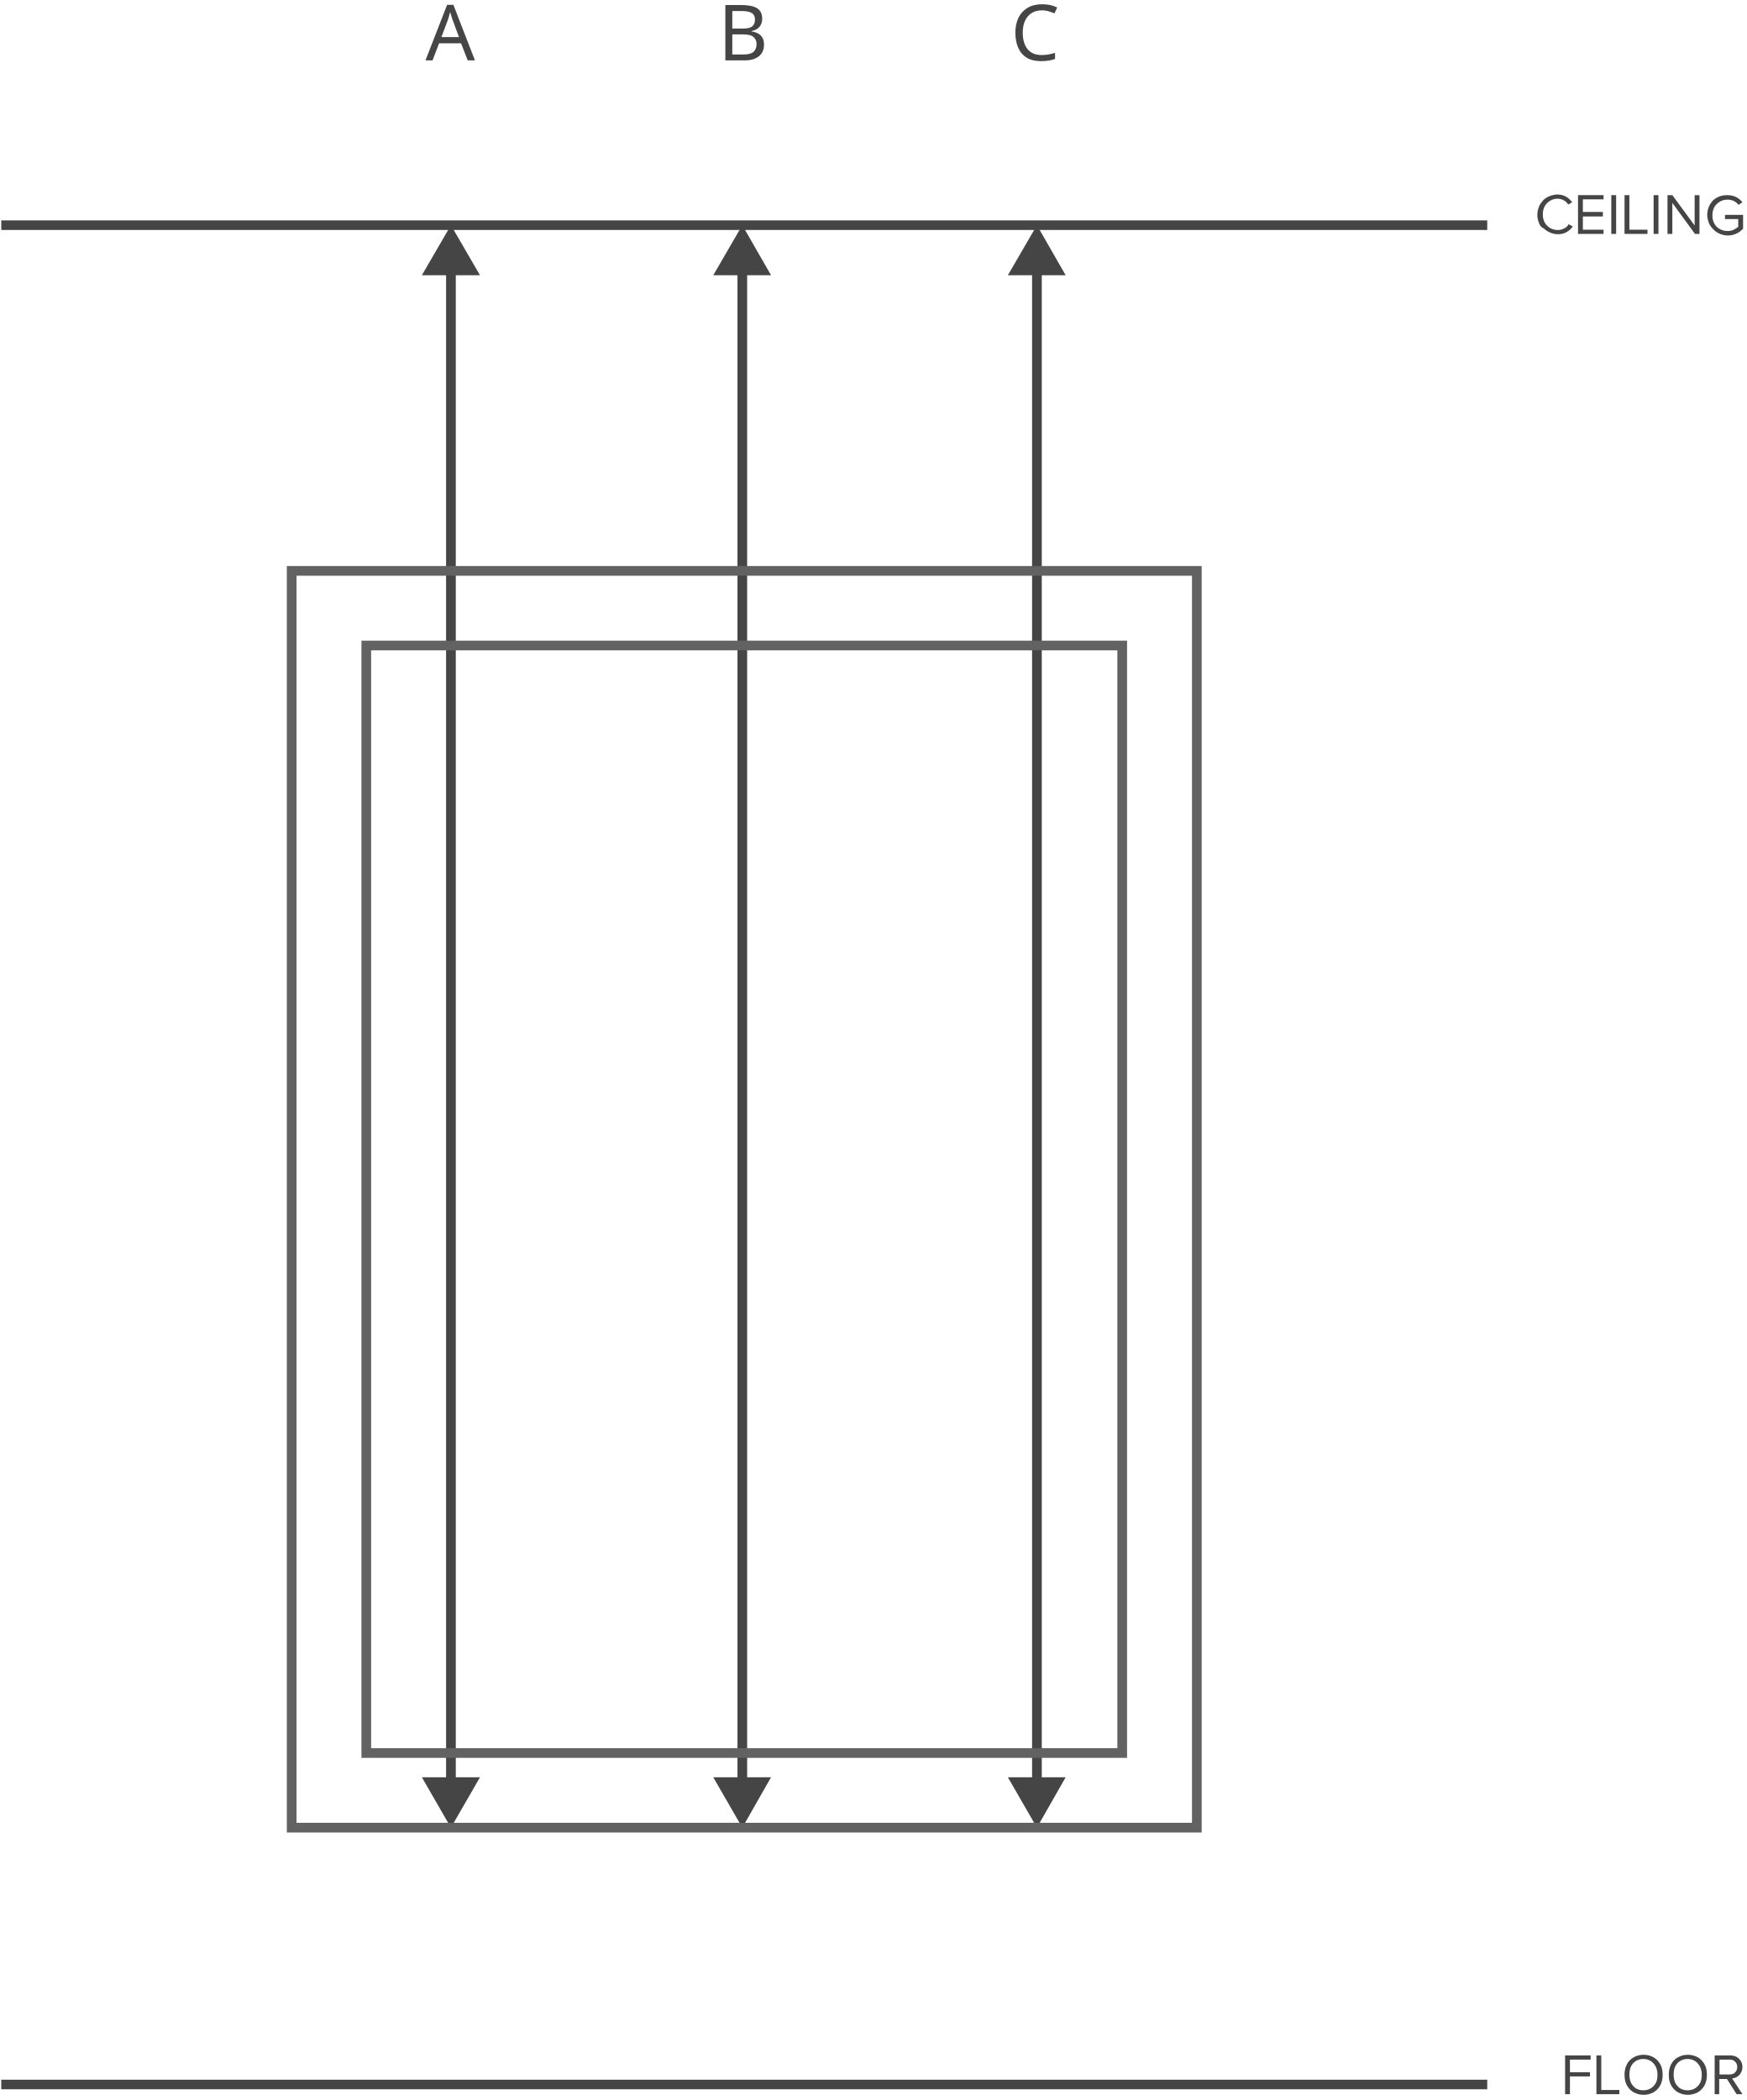
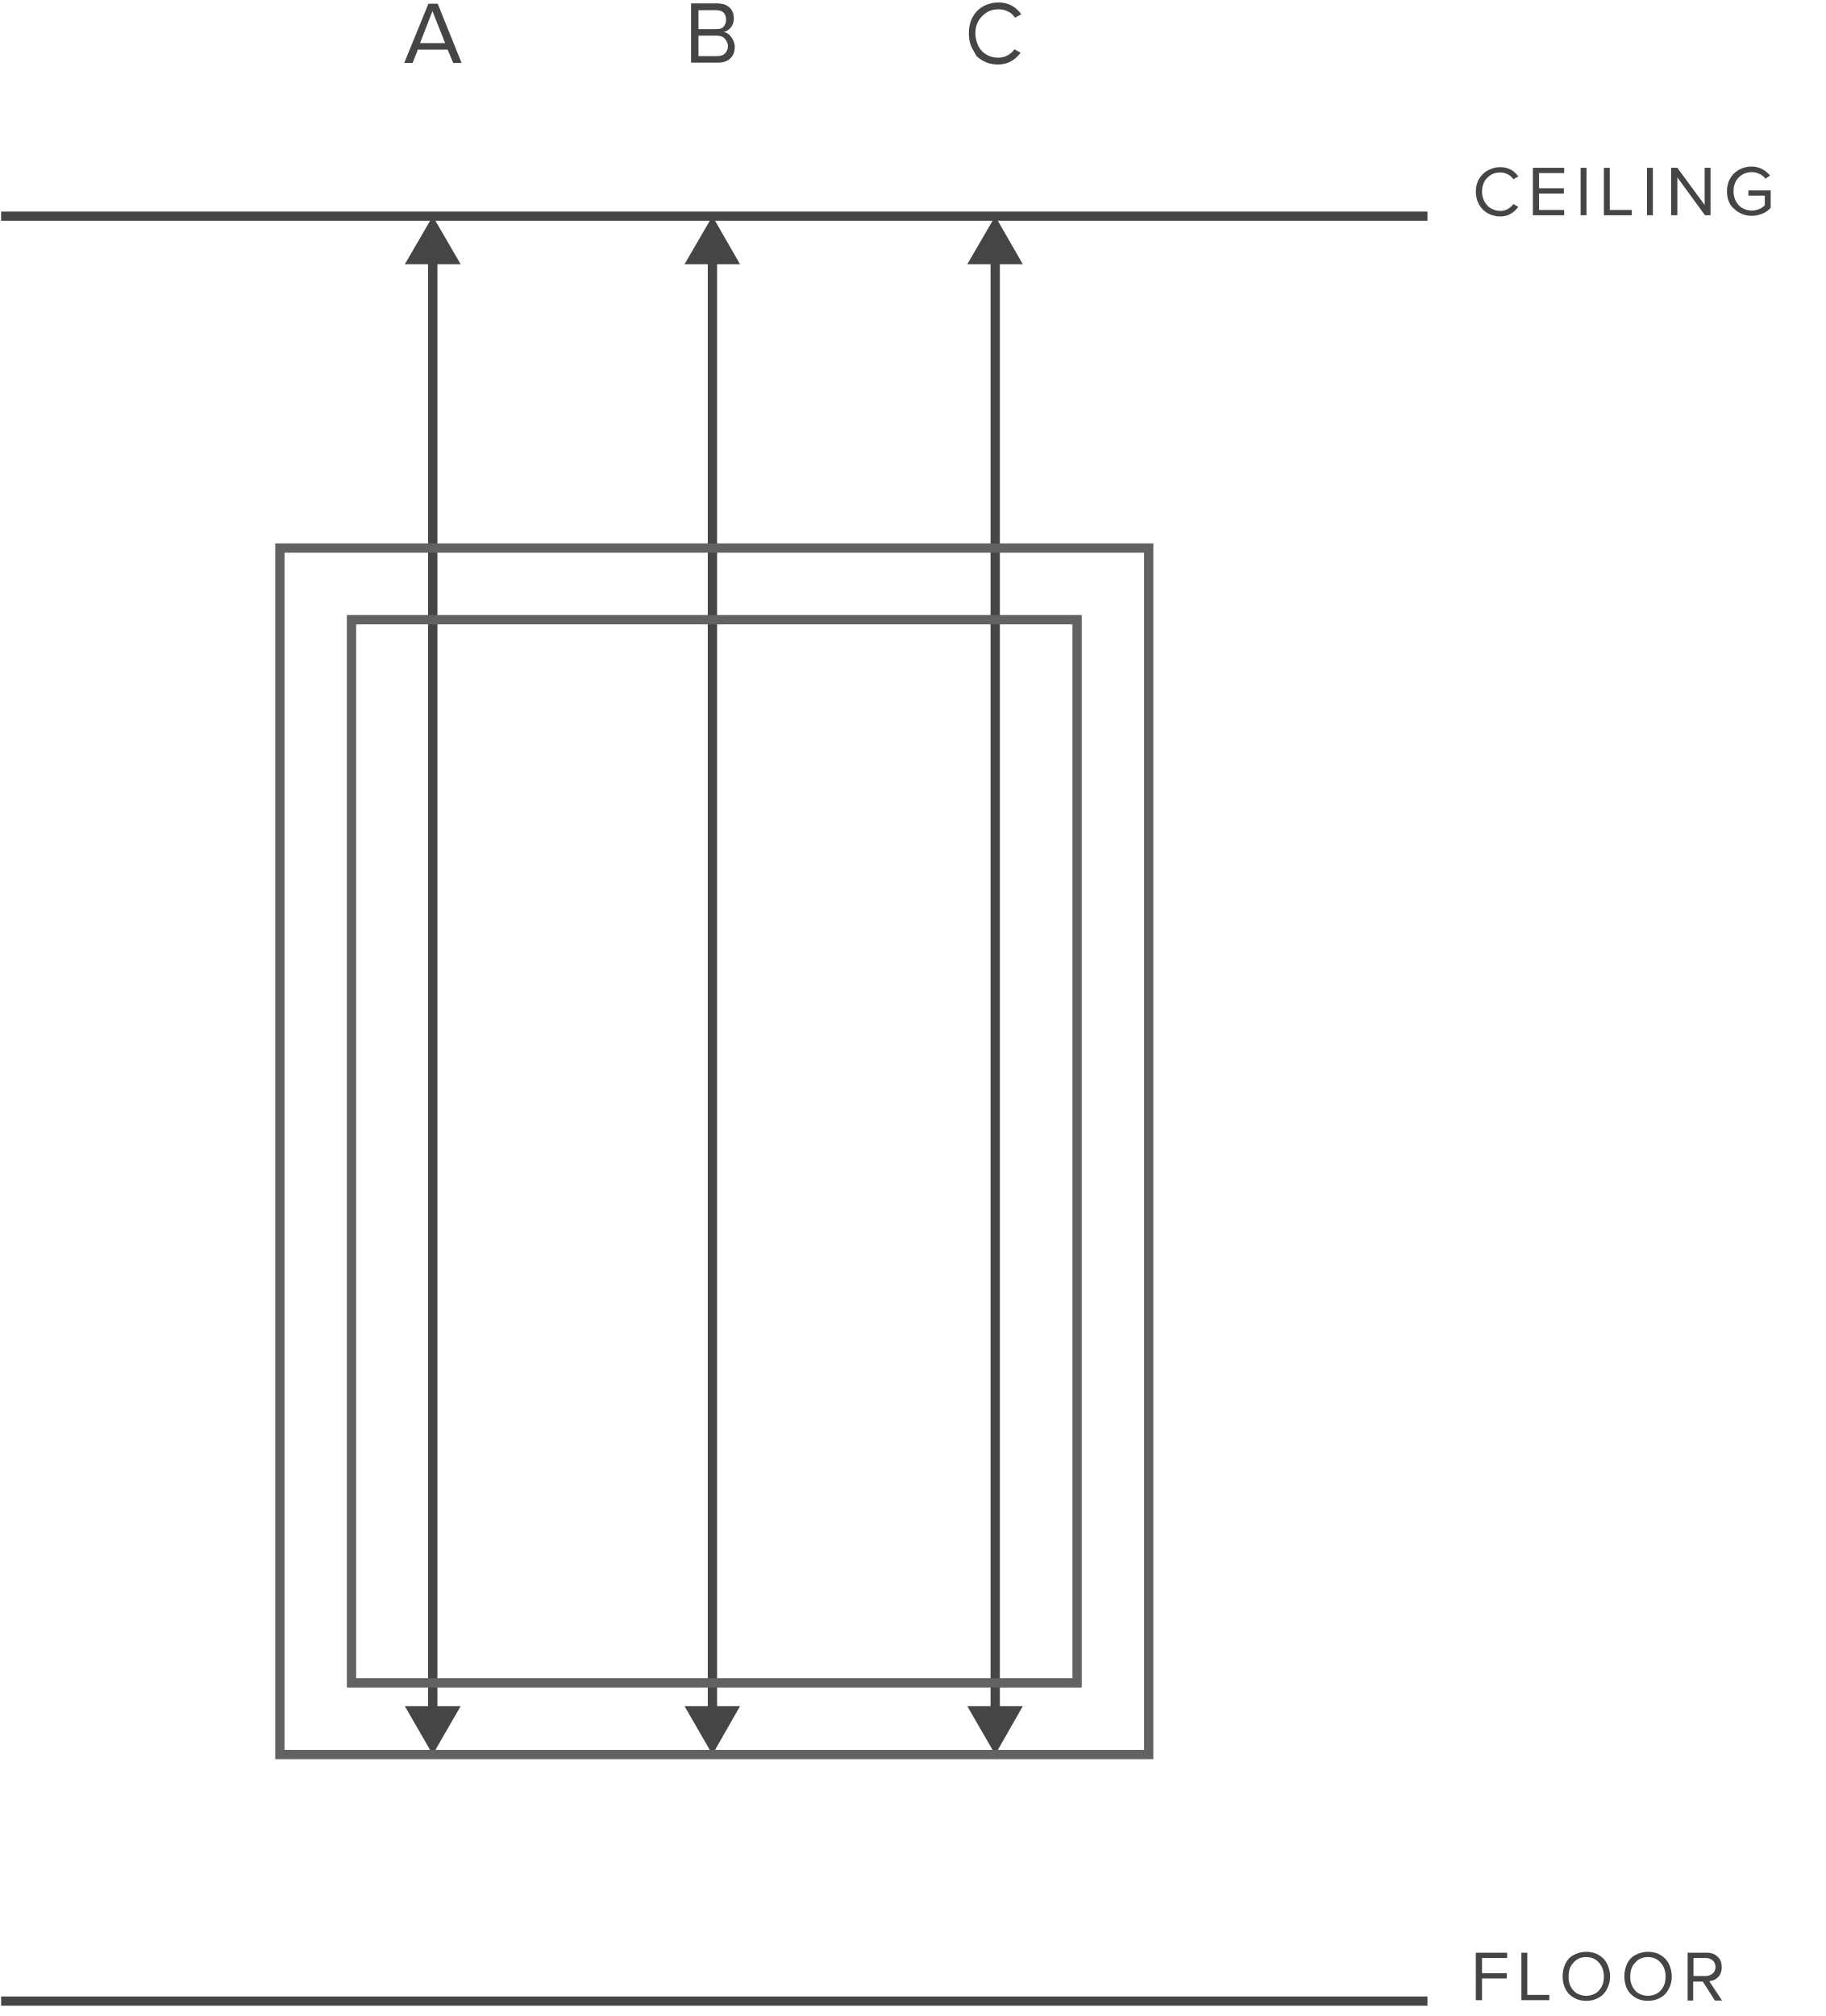
- <svg xmlns="http://www.w3.org/2000/svg" version="1.1" id="Layer_1" x="0px" y="0px" width="203px" height="244px" viewBox="0 0 540 650" enable-background="new 0 0 540 650" xml:space="preserve">
+ <svg xmlns="http://www.w3.org/2000/svg" version="1.1" id="Layer_1" x="0px" y="0px" width="221px" height="244px" viewBox="0 0 588 650" enable-background="new 0 0 588 650" xml:space="preserve">
+   <defs>
+     <style>
+ 			@font-face {
+ 			font-family: "proximanova-nova";
+ 
+ 			src: url('https://doopsalta2.com/Fonts/proxima-nova-three.woff2') format('woff2'),
+ 				url('https://doopsalta2.com/Fonts/proxima-nova-three.woff') format('woff'),
+ 				url('https://doopsalta2.com/Fonts/proxima-nova-three.otf') format('opentype');
+ 			font-style: normal;
+ 			}
+ 		</style>
+   </defs>
  <g>
-     <text transform="matrix(1 0 0 1 131.318 18.692)" fill="#464545" font-family="'ProximaNova-Regular'" font-size="24">A</text>
-     <text transform="matrix(1 0 0 1 221.8186 18.692)" fill="#464545" font-family="'ProximaNova-Regular'" font-size="24">B</text>
-     <text transform="matrix(1 0 0 1 312.4624 18.692)" fill="#464545" font-family="'ProximaNova-Regular'" font-size="24">C</text>
+     <path fill="#464545" d="M130,20.3l7.8-19.1h3l7.7,19.1h-2.7L144,16h-9.6l-1.7,4.3H130z M135.1,13.9h8.1l-4.1-10.3L135.1,13.9z" />
+   </g>
+   <g>
+     <path fill="#464545" d="M222.5,20.3V1.1h8.5c1.7,0,3,0.5,3.9,1.3c1,1,1.4,2,1.4,3.6c0,1.2-0.4,2.2-1,2.9c-0.6,0.7-1.4,1.3-2.4,1.4   c1,0.1,1.9,0.7,2.6,1.7c0.7,1,1.1,1.9,1.1,3.1c0,1.6-0.5,2.9-1.4,3.7c-1,1-2.4,1.4-4.1,1.4H222.5z M224.9,9.4h5.7   c1.1,0,1.9-0.2,2.4-0.8c0.5-0.6,0.8-1.3,0.8-2.2s-0.2-1.7-0.8-2.3c-0.6-0.6-1.4-0.8-2.4-0.8h-5.7V9.4z M224.9,18.1h5.9   c1.1,0,1.9-0.2,2.6-0.8c0.6-0.6,1-1.4,1-2.4s-0.4-1.7-1-2.4c-0.6-0.7-1.4-1-2.6-1h-5.9V18.1z" />
+   </g>
+   <g>
+     <path fill="#464545" d="M312.8,14.8c-0.5-1.2-0.7-2.6-0.7-4.1s0.2-2.7,0.7-4.1c0.5-1.2,1.2-2.3,2-3.1c0.8-0.8,1.9-1.6,3.1-2   c1.2-0.5,2.5-0.7,3.8-0.7c3.1,0,5.5,1.3,7.3,3.8l-2,1.1c-0.6-0.8-1.3-1.6-2.3-2c-1-0.5-1.9-0.7-3-0.7c-2.2,0-3.8,0.7-5.3,2.2   s-2.2,3.3-2.2,5.6c0,1.4,0.4,2.9,1,4.1c0.6,1.2,1.6,2.2,2.6,2.7c1.1,0.7,2.4,1,3.7,1c1.1,0,2-0.2,3-0.7c1-0.5,1.7-1.2,2.3-2l2,1.1   c-1.9,2.5-4.3,3.8-7.3,3.8c-1.3,0-2.6-0.2-3.8-0.7c-1.2-0.5-2.3-1.2-3.1-2C314,17,313.3,16,312.8,14.8z" />
+   </g>
+   <g>
    <g>
+       <line fill="none" stroke="#464545" stroke-width="3" x1="320.6" y1="82.6" x2="320.6" y2="552.8" />
      <g>
-         <line fill="none" stroke="#464545" stroke-width="3" x1="320.6" y1="82.6" x2="320.6" y2="552.8" />
-         <g>
-           <polygon fill="#464545" points="311.6,85.2 320.6,69.7 329.5,85.2     " />
-         </g>
-         <g>
-           <polygon fill="#464545" points="311.6,550.1 320.6,565.7 329.5,550.1     " />
-         </g>
+         <polygon fill="#464545" points="311.6,85.2 320.6,69.7 329.5,85.2    " />
+       </g>
+       <g>
+         <polygon fill="#464545" points="311.6,550.1 320.6,565.7 329.5,550.1    " />
      </g>
    </g>
+   </g>
+   <g>
    <g>
+       <line fill="none" stroke="#464545" stroke-width="3" x1="229.4" y1="82.6" x2="229.4" y2="552.8" />
      <g>
-         <line fill="none" stroke="#464545" stroke-width="3" x1="229.4" y1="82.6" x2="229.4" y2="552.8" />
-         <g>
-           <polygon fill="#464545" points="220.4,85.2 229.4,69.7 238.3,85.2     " />
-         </g>
-         <g>
-           <polygon fill="#464545" points="220.4,550.1 229.4,565.7 238.3,550.1     " />
-         </g>
+         <polygon fill="#464545" points="220.4,85.2 229.4,69.7 238.3,85.2    " />
+       </g>
+       <g>
+         <polygon fill="#464545" points="220.4,550.1 229.4,565.7 238.3,550.1    " />
      </g>
    </g>
+   </g>
+   <g>
    <g>
+       <line fill="none" stroke="#464545" stroke-width="3" x1="139.2" y1="82.6" x2="139.2" y2="552.8" />
      <g>
-         <line fill="none" stroke="#464545" stroke-width="3" x1="139.2" y1="82.6" x2="139.2" y2="552.8" />
-         <g>
-           <polygon fill="#464545" points="130.2,85.2 139.2,69.7 148.2,85.2     " />
-         </g>
-         <g>
-           <polygon fill="#464545" points="130.2,550.1 139.2,565.7 148.2,550.1     " />
-         </g>
+         <polygon fill="#464545" points="130.2,85.2 139.2,69.7 148.2,85.2    " />
+       </g>
+       <g>
+         <polygon fill="#464545" points="130.2,550.1 139.2,565.7 148.2,550.1    " />
      </g>
    </g>
  </g>
  <line fill="none" stroke="#464545" stroke-width="2.968" x1="0" y1="645.2" x2="460" y2="645.2" />
-   <g>
-     <path fill="#464545" d="M484.1,648.2v-12h7.9v1.3h-6.4v3.9h6.2v1.3h-6.2v5.5H484.1z" />
-     <path fill="#464545" d="M493.8,648.2v-12h1.5v10.7h5.6v1.3H493.8z" />
-     <path fill="#464545" d="M503.2,645.4c-0.5-0.9-0.7-2-0.7-3.2s0.2-2.2,0.7-3.2s1.2-1.7,2.1-2.2s1.9-0.8,3.1-0.8s2.2,0.3,3.1,0.8   c0.9,0.5,1.6,1.3,2.1,2.2c0.5,0.9,0.7,2,0.7,3.2s-0.2,2.2-0.7,3.2c-0.5,0.9-1.2,1.7-2.1,2.2c-0.9,0.5-2,0.8-3.1,0.8   s-2.2-0.3-3.1-0.8C504.4,647.1,503.7,646.3,503.2,645.4z M504,642.2c0,0.9,0.2,1.8,0.5,2.5c0.4,0.7,0.9,1.3,1.5,1.7   c0.7,0.4,1.5,0.6,2.3,0.6s1.7-0.2,2.3-0.6c0.7-0.4,1.2-1,1.6-1.7c0.4-0.7,0.5-1.6,0.5-2.5c0-1.4-0.4-2.6-1.2-3.5   c-0.8-0.9-1.9-1.4-3.2-1.4c-1.3,0-2.4,0.5-3.2,1.4S504,640.8,504,642.2z" />
-     <path fill="#464545" d="M516.9,645.4c-0.5-0.9-0.7-2-0.7-3.2s0.2-2.2,0.7-3.2s1.2-1.7,2.1-2.2s1.9-0.8,3.1-0.8s2.2,0.3,3.1,0.8   c0.9,0.5,1.6,1.3,2.1,2.2c0.5,0.9,0.7,2,0.7,3.2s-0.2,2.2-0.7,3.2c-0.5,0.9-1.2,1.7-2.1,2.2c-0.9,0.5-2,0.8-3.1,0.8   s-2.2-0.3-3.1-0.8C518.1,647.1,517.4,646.3,516.9,645.4z M517.7,642.2c0,0.9,0.2,1.8,0.5,2.5c0.4,0.7,0.9,1.3,1.5,1.7   c0.7,0.4,1.5,0.6,2.3,0.6s1.7-0.2,2.3-0.6c0.7-0.4,1.2-1,1.6-1.7c0.4-0.7,0.5-1.6,0.5-2.5c0-1.4-0.4-2.6-1.2-3.5   c-0.8-0.9-1.9-1.4-3.2-1.4c-1.3,0-2.4,0.5-3.2,1.4S517.7,640.8,517.7,642.2z" />
-     <path fill="#464545" d="M530.4,648.2v-12h4.8c1.1,0,2,0.3,2.7,1c0.7,0.7,1.1,1.5,1.1,2.6c0,0.5-0.1,1-0.3,1.4s-0.4,0.8-0.7,1.1   s-0.6,0.5-1,0.7s-0.8,0.3-1.2,0.3l3.2,4.9h-1.8l-3-4.7h-2.4v4.7H530.4z M531.9,642.1h3.1c0.7,0,1.3-0.2,1.7-0.6s0.7-1,0.7-1.7   s-0.2-1.2-0.7-1.7s-1-0.6-1.7-0.6h-3.1V642.1z" />
-   </g>
  <g>
    <rect x="89.9" y="176.7" fill="none" stroke="#616261" stroke-width="3" stroke-miterlimit="10" width="280.2" height="389" />
    <rect x="113" y="199.8" fill="none" stroke="#616261" stroke-width="3" stroke-miterlimit="10" width="234" height="342.8" />
  </g>
  <line fill="none" stroke="#464545" stroke-width="2.968" x1="0" y1="69.7" x2="460" y2="69.7" />
  <g>
-     <path fill="#464545" d="M476,69c-0.3-0.8-0.5-1.6-0.5-2.5s0.2-1.7,0.5-2.5c0.3-0.8,0.8-1.4,1.3-2c0.5-0.5,1.2-1,2-1.3   s1.6-0.5,2.4-0.5c1.9,0,3.4,0.8,4.6,2.4l-1.2,0.7c-0.4-0.5-0.8-1-1.4-1.3s-1.2-0.5-1.9-0.5c-1.3,0-2.4,0.5-3.3,1.4   c-0.9,0.9-1.3,2.1-1.3,3.5c0,0.9,0.2,1.8,0.6,2.5c0.4,0.7,1,1.3,1.7,1.7c0.7,0.4,1.5,0.6,2.4,0.6c0.7,0,1.3-0.2,1.9-0.5   s1.1-0.7,1.4-1.3l1.3,0.7c-1.2,1.6-2.7,2.4-4.6,2.4c-0.9,0-1.7-0.2-2.4-0.5s-1.4-0.7-2-1.3C476.7,70.4,476.3,69.8,476,69z" />
-     <path fill="#464545" d="M488.1,72.4v-12h7.9v1.3h-6.4v3.9h6.2V67h-6.2v4.1h6.4v1.3H488.1z" />
-     <path fill="#464545" d="M498.4,72.4v-12h1.5v12H498.4z" />
-     <path fill="#464545" d="M502.5,72.4v-12h1.5v10.7h5.6v1.3H502.5z" />
-     <path fill="#464545" d="M511.5,72.4v-12h1.5v12H511.5z" />
-     <path fill="#464545" d="M515.8,72.4v-12h1.5l6.9,9.4v-9.4h1.5v12h-1.4l-7-9.6v9.6H515.8z" />
-     <path fill="#464545" d="M528.6,69c-0.3-0.8-0.5-1.6-0.5-2.5c0-0.9,0.2-1.8,0.5-2.5c0.3-0.8,0.8-1.4,1.3-2c0.6-0.5,1.2-0.9,2-1.2   c0.8-0.3,1.6-0.4,2.4-0.4c1.9,0,3.5,0.7,4.7,2.2l-1.2,0.8c-0.4-0.5-0.9-0.9-1.5-1.2c-0.6-0.3-1.3-0.4-2-0.4c-1.3,0-2.4,0.5-3.3,1.4   c-0.9,0.9-1.3,2.1-1.3,3.5c0,0.9,0.2,1.8,0.6,2.5c0.4,0.8,1,1.3,1.7,1.7c0.7,0.4,1.5,0.6,2.4,0.6c0.7,0,1.3-0.1,1.9-0.4   c0.6-0.3,1-0.6,1.4-0.9v-2.4h-4.1v-1.3h5.6v4.3c-0.6,0.6-1.3,1.2-2.1,1.5c-0.8,0.4-1.7,0.6-2.6,0.6c-0.8,0-1.7-0.2-2.4-0.5   c-0.8-0.3-1.4-0.7-2-1.3S528.9,69.8,528.6,69z" />
+     <g>
+       <path fill="#454545" d="M476.2,65c-0.4-1-0.6-2.1-0.6-3.2c0-1.2,0.2-2.2,0.6-3.2c0.4-1,1-1.8,1.7-2.5c0.7-0.7,1.5-1.2,2.5-1.6    c1-0.4,2-0.6,3.1-0.6c2.5,0,4.4,1,5.8,3l-1.6,0.9c-0.4-0.7-1.1-1.2-1.8-1.6c-0.8-0.4-1.6-0.6-2.4-0.6c-1.7,0-3.1,0.6-4.2,1.7    s-1.7,2.7-1.7,4.5c0,1.2,0.3,2.3,0.8,3.2s1.2,1.7,2.1,2.2c0.9,0.5,1.9,0.8,3,0.8c0.9,0,1.7-0.2,2.4-0.6s1.4-1,1.8-1.6l1.6,0.9    c-1.5,2-3.4,3.1-5.8,3.1c-1.1,0-2.1-0.2-3.1-0.6c-1-0.4-1.8-0.9-2.5-1.6C477.1,66.8,476.6,66,476.2,65z" />
+       <path fill="#454545" d="M494,69.4V54.1h10.1v1.7h-8.1v4.9h8v1.7h-8v5.3h8.1v1.7H494z" />
+       <path fill="#454545" d="M509.4,69.4V54.1h1.9v15.3H509.4z" />
+       <path fill="#454545" d="M516.9,69.4V54.1h1.9v13.6h7.1v1.7H516.9z" />
+       <path fill="#454545" d="M530.8,69.4V54.1h1.9v15.3H530.8z" />
+       <path fill="#454545" d="M538.6,69.4V54.1h2l8.8,12v-12h1.9v15.3h-1.8l-8.9-12.2v12.2H538.6z" />
+       <path fill="#454545" d="M557.2,65c-0.4-1-0.6-2.1-0.6-3.3s0.2-2.3,0.6-3.3s1-1.8,1.7-2.5c0.7-0.7,1.5-1.2,2.5-1.6    c1-0.4,2-0.6,3.1-0.6c2.4,0,4.4,1,6,2.9l-1.5,1c-0.5-0.6-1.1-1.2-1.9-1.5c-0.8-0.4-1.6-0.6-2.5-0.6c-1.7,0-3.1,0.6-4.2,1.7    s-1.7,2.7-1.7,4.5c0,1.2,0.3,2.3,0.8,3.2c0.5,1,1.2,1.7,2.1,2.2c0.9,0.5,1.9,0.8,3,0.8c0.8,0,1.6-0.2,2.4-0.5    c0.7-0.3,1.3-0.7,1.8-1.2v-3.1h-5.3v-1.7h7.2V67c-0.7,0.8-1.6,1.5-2.7,1.9s-2.2,0.7-3.4,0.7c-1.1,0-2.1-0.2-3.1-0.6    c-1-0.4-1.8-0.9-2.5-1.6C558.2,66.8,557.6,66,557.2,65z" />
+     </g>
+   </g>
+   <g>
+     <g>
+       <path fill="#454545" d="M475.6,644.9v-15.3h10.1v1.7h-8.1v4.9h8v1.7h-8v7H475.6z" />
+       <path fill="#454545" d="M490.3,644.9v-15.3h1.9v13.6h7.1v1.7H490.3z" />
+       <path fill="#454545" d="M504.5,641.3c-0.6-1.2-0.9-2.6-0.9-4.1s0.3-2.8,0.9-4.1c0.6-1.2,1.5-2.2,2.7-2.8s2.5-1,4-1    c1.5,0,2.8,0.3,4,1c1.2,0.7,2.1,1.6,2.7,2.8c0.6,1.2,1,2.6,1,4.1s-0.3,2.8-1,4.1c-0.6,1.2-1.5,2.2-2.7,2.8c-1.2,0.7-2.5,1-4,1    c-1.5,0-2.8-0.3-4-1S505.1,642.5,504.5,641.3z M505.5,637.3c0,1.2,0.2,2.2,0.7,3.2c0.5,0.9,1.1,1.7,2,2.2c0.9,0.5,1.9,0.8,3,0.8    s2.1-0.3,3-0.8c0.9-0.5,1.5-1.3,2-2.2s0.7-2,0.7-3.2c0-1.8-0.5-3.3-1.6-4.5c-1-1.2-2.4-1.8-4.1-1.8c-1.7,0-3.1,0.6-4.1,1.8    C506,633.9,505.5,635.4,505.5,637.3z" />
+       <path fill="#454545" d="M524.4,641.3c-0.6-1.2-0.9-2.6-0.9-4.1s0.3-2.8,0.9-4.1c0.6-1.2,1.5-2.2,2.7-2.8s2.5-1,4-1    c1.5,0,2.8,0.3,4,1c1.2,0.7,2.1,1.6,2.7,2.8c0.6,1.2,1,2.6,1,4.1s-0.3,2.8-1,4.1c-0.6,1.2-1.5,2.2-2.7,2.8c-1.2,0.7-2.5,1-4,1    c-1.5,0-2.8-0.3-4-1S525,642.5,524.4,641.3z M525.4,637.3c0,1.2,0.2,2.2,0.7,3.2c0.5,0.9,1.1,1.7,2,2.2c0.9,0.5,1.9,0.8,3,0.8    s2.1-0.3,3-0.8c0.9-0.5,1.5-1.3,2-2.2s0.7-2,0.7-3.2c0-1.8-0.5-3.3-1.6-4.5c-1-1.2-2.4-1.8-4.1-1.8c-1.7,0-3.1,0.6-4.1,1.8    C525.9,633.9,525.4,635.4,525.4,637.3z" />
+       <path fill="#454545" d="M543.9,644.9v-15.3h6.2c1.4,0,2.6,0.4,3.5,1.3c0.9,0.8,1.3,2,1.3,3.4c0,0.7-0.1,1.3-0.3,1.8    c-0.2,0.6-0.5,1-0.9,1.4c-0.4,0.4-0.8,0.7-1.3,0.9s-1,0.3-1.5,0.4l4.1,6.2h-2.3l-3.9-6.1h-3.1v6.1H543.9z M545.8,637.1h4    c0.9,0,1.6-0.3,2.2-0.8c0.6-0.5,0.9-1.3,0.9-2.1s-0.3-1.6-0.9-2.1c-0.6-0.5-1.3-0.8-2.2-0.8h-4V637.1z" />
+     </g>
  </g>
</svg>
